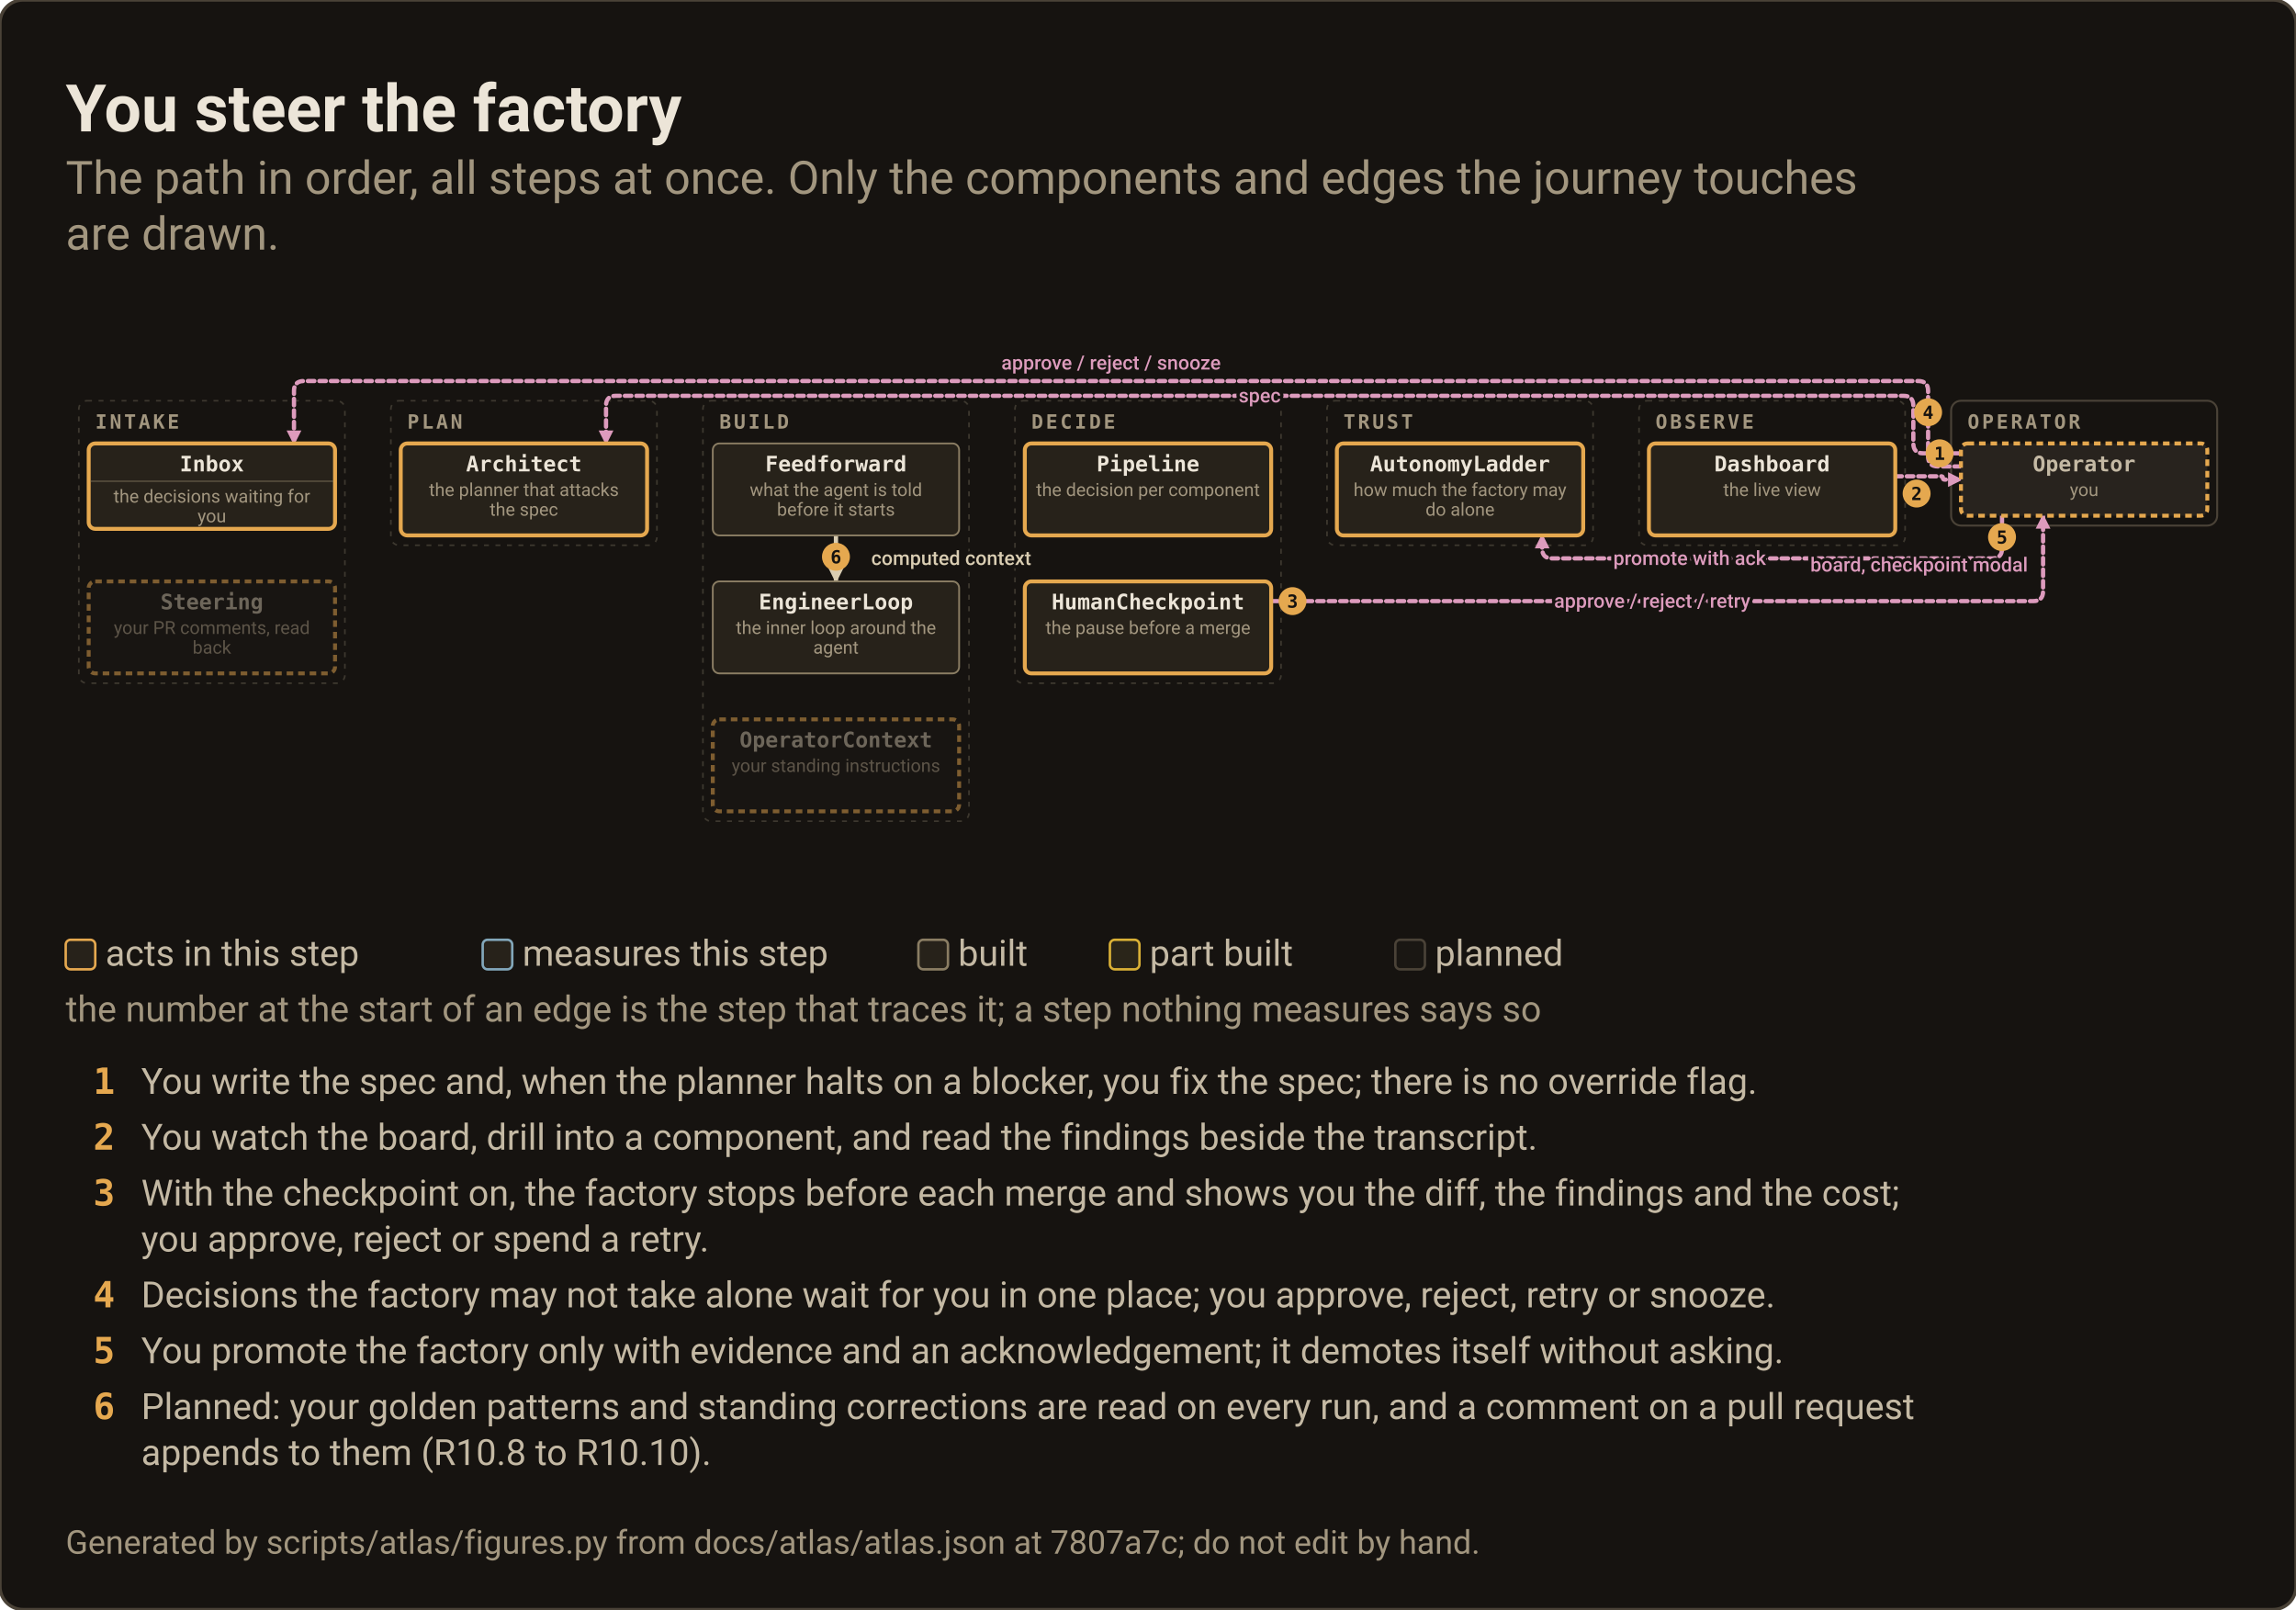
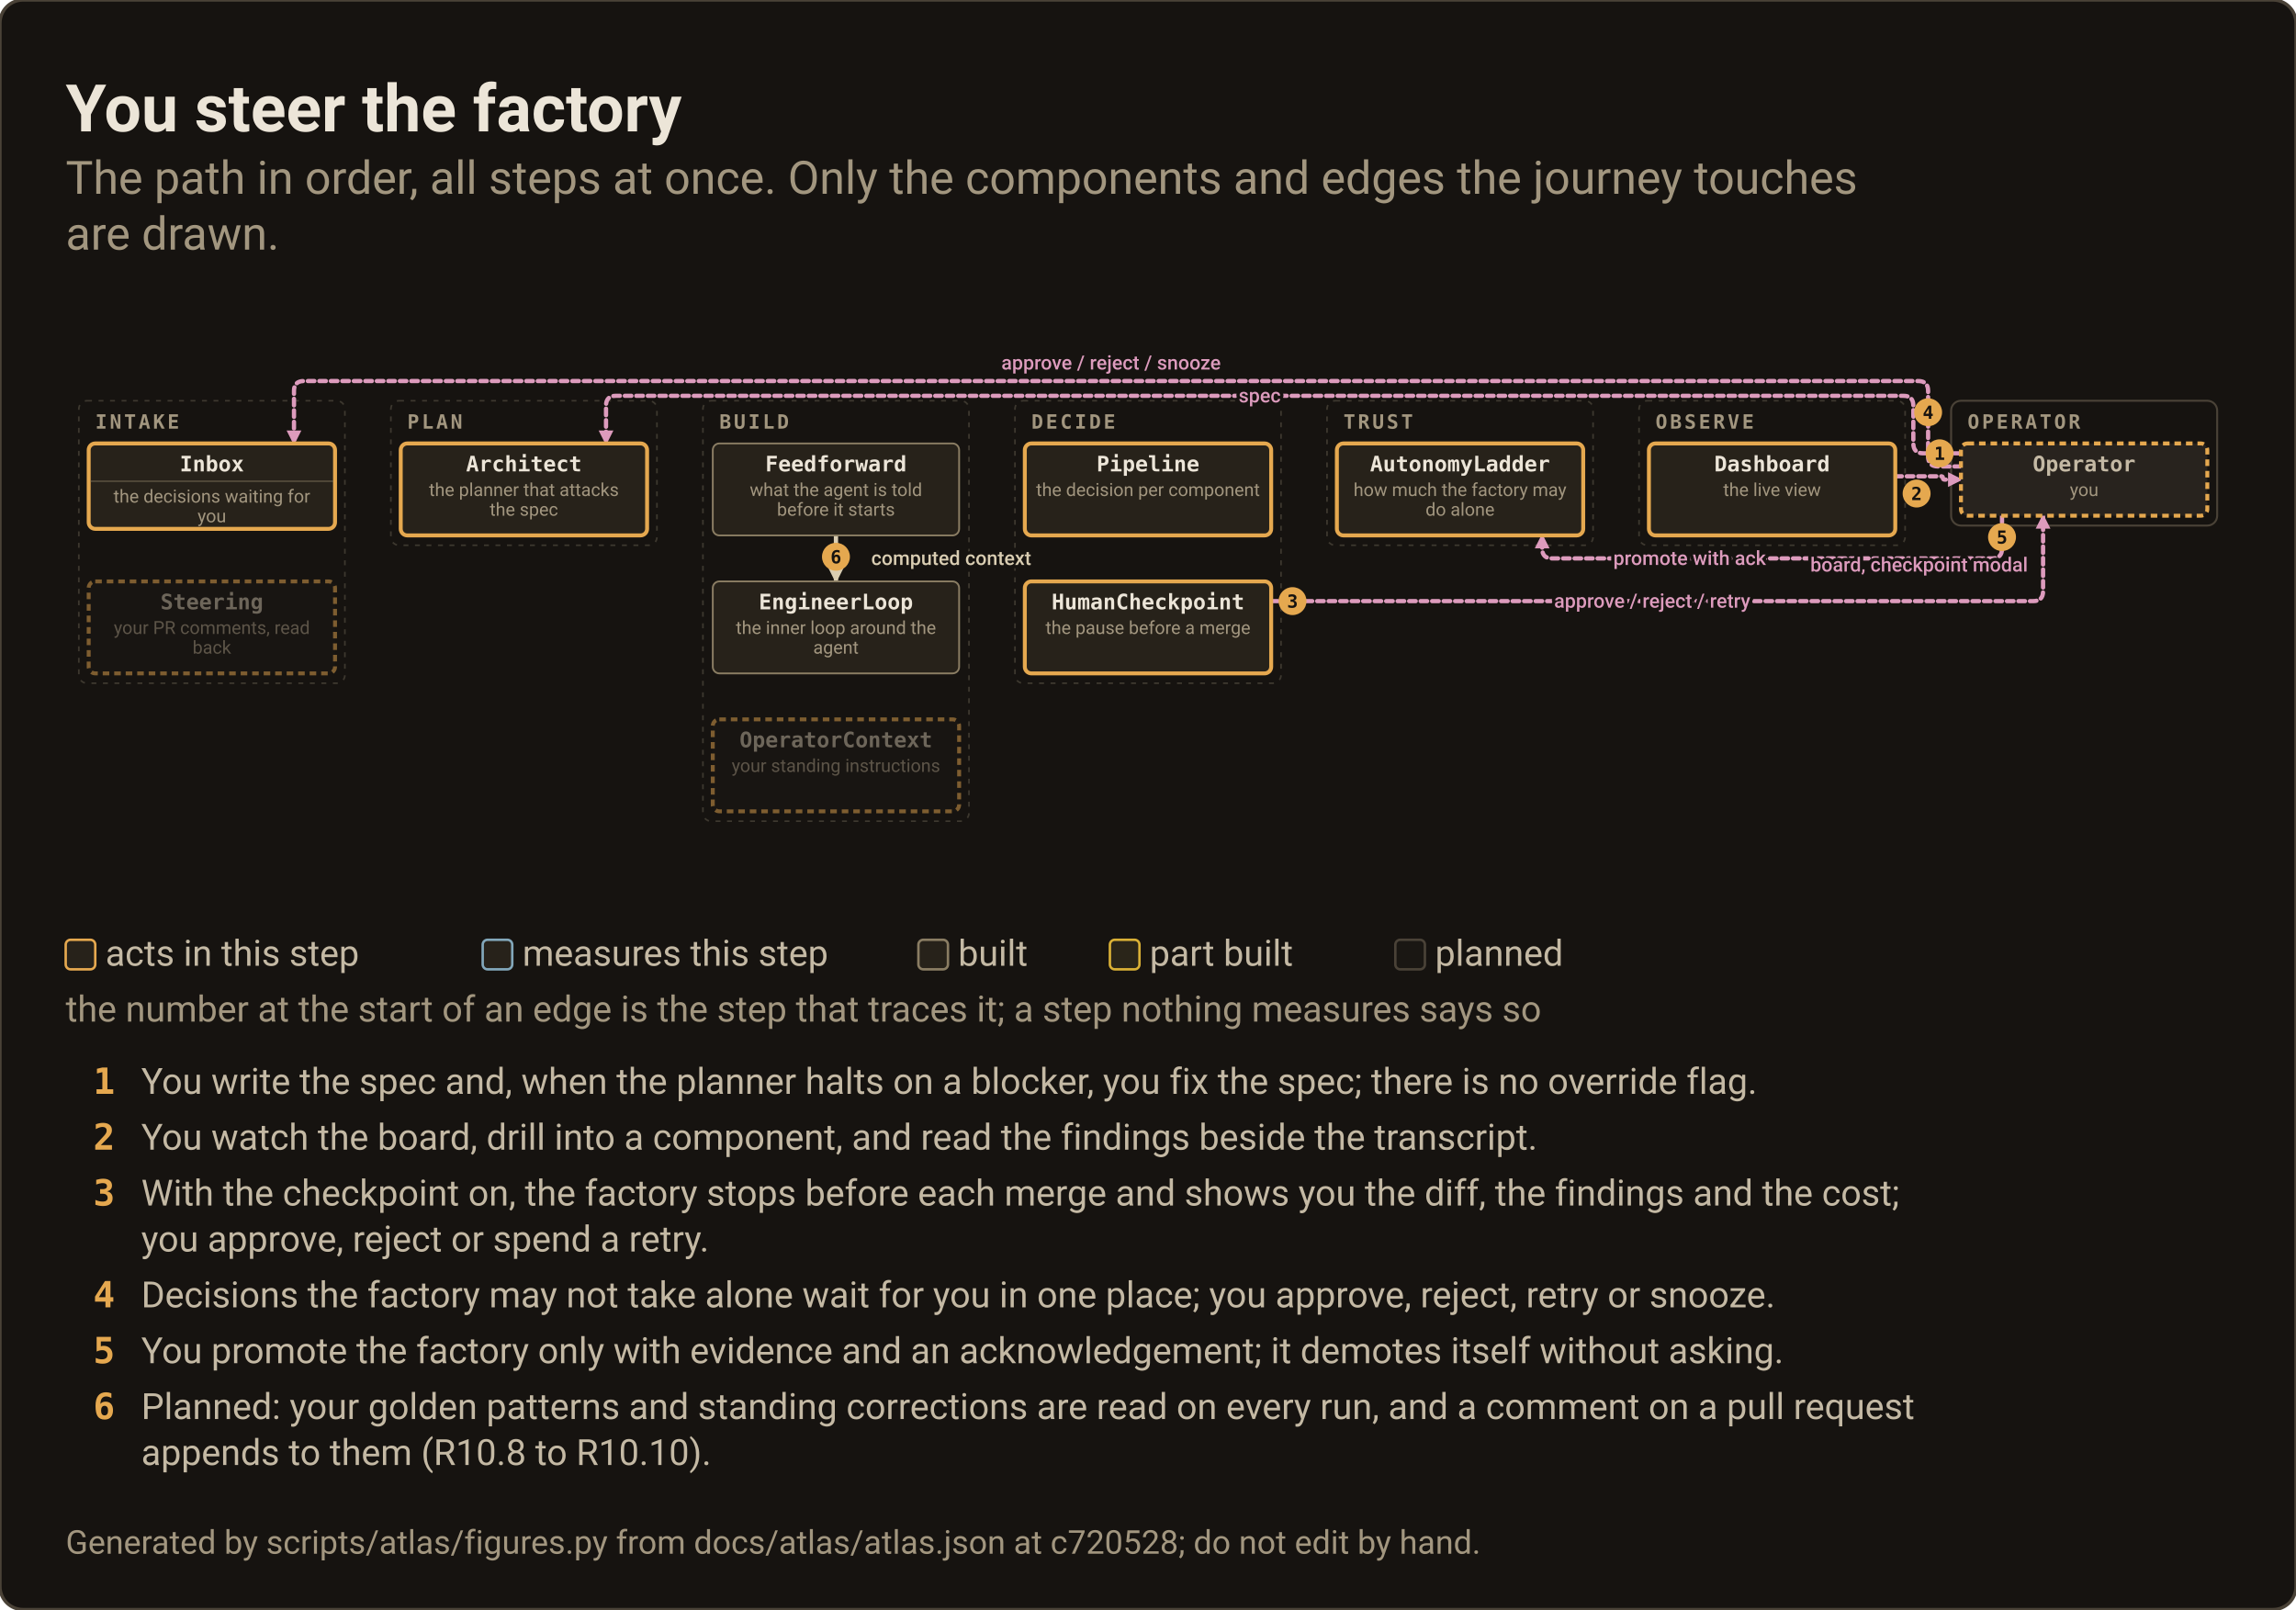
<svg xmlns="http://www.w3.org/2000/svg" width="1398" height="980" viewBox="0 0 1398 980" role="img" aria-label="Journey: You steer the factory">
  <rect x="0" y="0" width="1398" height="980" rx="14" fill="#161310" stroke="#4A4237" stroke-width="2" />
  <text x="40.0" y="80.0" class="c0">You steer the factory</text>
  <text x="40.0" y="118.0" class="c1">The path in order, all steps at once. Only the components and edges the journey touches</text>
  <text x="40.0" y="152.0" class="c1">are drawn.</text>
  <svg id="map" x="40.0" y="170.0" width="1318" height="380" viewBox="0 0 1318 380" overflow="visible">
    <defs>
      <marker id="map-m-work" viewBox="0 0 8 8" refX="7" refY="4" markerUnits="userSpaceOnUse" markerWidth="9" markerHeight="9" orient="auto-start-reverse">
        <path d="M0,0 L8,4 L0,8 z" fill="#D9CDB2" />
      </marker>
      <marker id="map-m-measure" viewBox="0 0 8 8" refX="7" refY="4" markerUnits="userSpaceOnUse" markerWidth="9" markerHeight="9" orient="auto-start-reverse">
        <path d="M0,0 L8,4 L0,8 z" fill="#82A7BA" />
      </marker>
      <marker id="map-m-feedback" viewBox="0 0 8 8" refX="7" refY="4" markerUnits="userSpaceOnUse" markerWidth="9" markerHeight="9" orient="auto-start-reverse">
        <path d="M0,0 L8,4 L0,8 z" fill="#E39A86" />
      </marker>
      <marker id="map-m-operator" viewBox="0 0 8 8" refX="7" refY="4" markerUnits="userSpaceOnUse" markerWidth="9" markerHeight="9" orient="auto-start-reverse">
        <path d="M0,0 L8,4 L0,8 z" fill="#DD9BBD" />
      </marker>
      <marker id="map-m-trust" viewBox="0 0 8 8" refX="7" refY="4" markerUnits="userSpaceOnUse" markerWidth="9" markerHeight="9" orient="auto-start-reverse">
        <path d="M0,0 L8,4 L0,8 z" fill="#B48EC9" />
      </marker>
      <marker id="map-m-learn" viewBox="0 0 8 8" refX="7" refY="4" markerUnits="userSpaceOnUse" markerWidth="9" markerHeight="9" orient="auto-start-reverse">
        <path d="M0,0 L8,4 L0,8 z" fill="#86C9A9" />
      </marker>
      <marker id="map-m-record" viewBox="0 0 8 8" refX="7" refY="4" markerUnits="userSpaceOnUse" markerWidth="9" markerHeight="9" orient="auto-start-reverse">
        <path d="M0,0 L8,4 L0,8 z" fill="#B7C27C" />
      </marker>
      <marker id="map-m-change" viewBox="0 0 8 8" refX="7" refY="4" markerUnits="userSpaceOnUse" markerWidth="9" markerHeight="9" orient="auto-start-reverse">
        <path d="M0,0 L8,4 L0,8 z" fill="#E26D5A" />
      </marker>
      <marker id="map-m-reach" viewBox="0 0 8 8" refX="7" refY="4" markerUnits="userSpaceOnUse" markerWidth="9" markerHeight="9" orient="auto-start-reverse">
        <path d="M0,0 L8,4 L0,8 z" fill="#E5A84F" />
      </marker>
    </defs>
    <style>#map .node.quiet{opacity:.42}#map .node.planned{opacity:.5}#map .node.planned.quiet{opacity:.3}#map .node.meas .node__box{stroke:#82A7BA;stroke-width:2.2}#map .node.acts .node__box{stroke:#E5A84F;stroke-width:2.4}#map .node__ring{display:none;fill:none;stroke:#82A7BA;stroke-width:1.6}#map .node.meas .node__ring{display:inline}#map .flow.planned{opacity:.35}#map .flowlbl.planned{opacity:.5}#map .flow.off,#map .flowlbl.off{display:none}#map .flow.hot{opacity:1;stroke-opacity:1;stroke-width:2.6}#map .flowlbl.hot{opacity:1}</style>
    <rect x="8.0" y="74.0" width="162.0" height="172.0" rx="5" fill="none" stroke="#A2967F" stroke-opacity=".28" stroke-width="1" stroke-dasharray="3 4" />
    <text x="18.0" y="91.0" class="t3">INTAKE</text>
    <rect x="198.0" y="74.0" width="162.0" height="88.0" rx="5" fill="none" stroke="#A2967F" stroke-opacity=".28" stroke-width="1" stroke-dasharray="3 4" />
    <text x="208.0" y="91.0" class="t3">PLAN</text>
    <rect x="388.0" y="74.0" width="162.0" height="256.0" rx="5" fill="none" stroke="#A2967F" stroke-opacity=".28" stroke-width="1" stroke-dasharray="3 4" />
    <text x="398.0" y="91.0" class="t3">BUILD</text>
    <rect x="578.0" y="74.0" width="162.0" height="172.0" rx="5" fill="none" stroke="#A2967F" stroke-opacity=".28" stroke-width="1" stroke-dasharray="3 4" />
    <text x="588.0" y="91.0" class="t3">DECIDE</text>
    <rect x="768.0" y="74.0" width="162.0" height="88.0" rx="5" fill="none" stroke="#A2967F" stroke-opacity=".28" stroke-width="1" stroke-dasharray="3 4" />
    <text x="778.0" y="91.0" class="t3">TRUST</text>
    <rect x="958.0" y="74.0" width="162.0" height="88.0" rx="5" fill="none" stroke="#A2967F" stroke-opacity=".28" stroke-width="1" stroke-dasharray="3 4" />
    <text x="968.0" y="91.0" class="t3">OBSERVE</text>
    <rect x="1148.0" y="74.0" width="162.0" height="76.0" rx="6" fill="none" stroke="#4A4237" stroke-width="1.2" />
    <text x="1158.0" y="91.0" class="t3">OPERATOR</text>
    <g data-layer="flow">
      <path id="map-f6" class="flow plan planned hot" data-edge="6" data-from="Operator" data-to="Architect" data-art="spec" data-kind="plan" data-layer="operator" d="M 1154.0 106.0 L 1131.0 106.0 Q 1125.0 106.0 1125.0 100.0 L 1125.0 77.0 Q 1125.0 71.0 1119.0 71.0 L 335.0 71.0 Q 329.0 71.0 329.0 77.0 L 329.0 100.0" fill="none" stroke="#DD9BBD" stroke-opacity="0.82" stroke-width="1.2" stroke-dasharray="4 3" stroke-linecap="round" marker-end="url(#map-m-operator)" />
      <path id="map-f65" class="flow observe planned hot" data-edge="65" data-from="Dashboard" data-to="Operator" data-art="board, checkpoint modal" data-kind="observe" data-layer="operator" d="M 1114.0 120.0 L 1142.0 120.0 Q 1143.0 120.0 1143.0 121.0 L 1143.0 121.0 Q 1143.0 122.0 1144.0 122.0 L 1154.0 122.0" fill="none" stroke="#DD9BBD" stroke-opacity="0.82" stroke-width="1.2" stroke-dasharray="4 3" stroke-linecap="round" marker-end="url(#map-m-operator)" />
      <path id="map-f45" class="flow trust planned hot" data-edge="45" data-from="HumanCheckpoint" data-to="Operator" data-art="approve / reject / retry" data-kind="trust" data-layer="operator" d="M 734.0 196.0 L 1198.0 196.0 Q 1204.0 196.0 1204.0 190.0 L 1204.0 144.0" fill="none" stroke="#DD9BBD" stroke-opacity="0.82" stroke-width="1.2" stroke-dasharray="4 3" stroke-linecap="round" marker-end="url(#map-m-operator)" />
      <path id="map-f66" class="flow trust planned hot" data-edge="66" data-from="Operator" data-to="Inbox" data-art="approve / reject / snooze" data-kind="trust" data-layer="operator" d="M 1154.0 114.0 L 1140.0 114.0 Q 1134.0 114.0 1134.0 108.0 L 1134.0 68.0 Q 1134.0 62.0 1128.0 62.0 L 145.0 62.0 Q 139.0 62.0 139.0 68.0 L 139.0 100.0" fill="none" stroke="#DD9BBD" stroke-opacity="0.82" stroke-width="1.2" stroke-dasharray="4 3" stroke-linecap="round" marker-end="url(#map-m-operator)" />
      <path id="map-f67" class="flow trust planned hot" data-edge="67" data-from="Operator" data-to="AutonomyLadder" data-art="promote with ack" data-kind="trust" data-layer="operator" d="M 1179.0 144.0 L 1179.0 164.0 Q 1179.0 170.0 1173.0 170.0 L 905.0 170.0 Q 899.0 170.0 899.0 164.0 L 899.0 156.0" fill="none" stroke="#DD9BBD" stroke-opacity="0.82" stroke-width="1.2" stroke-dasharray="4 3" stroke-linecap="round" marker-end="url(#map-m-operator)" />
      <path id="map-f13" class="flow build hot" data-edge="13" data-from="Feedforward" data-to="EngineerLoop" data-art="computed context" data-kind="build" data-layer="work" d="M 469.0 156.0 L 469.0 184.0" fill="none" stroke="#D9CDB2" stroke-opacity="0.82" stroke-width="1.2" stroke-linecap="round" marker-end="url(#map-m-work)" />
    </g>
    <g class="node built acts" data-id="Inbox" data-kind="store" data-state="built" data-region="intake" role="button" tabindex="0" aria-label="Inbox, the decisions waiting for you, built">
      <rect class="node__box" x="14.0" y="100.0" width="150.0" height="52.0" rx="4.0" fill="#27221A" stroke="#8A7D63" stroke-width="1.1" />
      <rect class="node__ring" x="17.0" y="103.0" width="144.0" height="46.0" rx="3.0" />
      <text x="89.0" y="117.0" class="t4">Inbox</text>
      <line x1="15.0" y1="123.0" x2="163.0" y2="123.0" stroke="#8A7D63" stroke-opacity=".45" stroke-width="1" />
      <g data-layer="job">
        <text x="89.0" y="136.0" class="t5">the decisions waiting for</text>
        <text x="89.0" y="148.0" class="t5">you</text>
      </g>
    </g>
    <g class="node planned acts" data-id="Steering" data-kind="component" data-state="planned" data-region="intake" role="button" tabindex="0" aria-label="Steering, your PR comments, read back, planned">
      <rect class="node__box" x="14.0" y="184.0" width="150.0" height="56.0" rx="4.0" fill="#1A1713" stroke="#4A4237" stroke-width="1.1" stroke-dasharray="4 3" />
      <rect class="node__ring" x="17.0" y="187.0" width="144.0" height="50.0" rx="3.0" />
      <text x="89.0" y="201.0" class="t6">Steering</text>
      <g data-layer="job">
        <text x="89.0" y="216.0" class="t5">your PR comments, read</text>
        <text x="89.0" y="228.0" class="t5">back</text>
      </g>
    </g>
    <g class="node built acts" data-id="Architect" data-kind="component" data-state="built" data-region="plan" role="button" tabindex="0" aria-label="Architect, the planner that attacks the spec, built">
      <rect class="node__box" x="204.0" y="100.0" width="150.0" height="56.0" rx="4.0" fill="#27221A" stroke="#8A7D63" stroke-width="1.1" />
      <rect class="node__ring" x="207.0" y="103.0" width="144.0" height="50.0" rx="3.0" />
      <text x="279.0" y="117.0" class="t4">Architect</text>
      <g data-layer="job">
        <text x="279.0" y="132.0" class="t5">the planner that attacks</text>
        <text x="279.0" y="144.0" class="t5">the spec</text>
      </g>
    </g>
    <g class="node built" data-id="Feedforward" data-kind="component" data-state="built" data-region="build" role="button" tabindex="0" aria-label="Feedforward, what the agent is told before it starts, built">
      <rect class="node__box" x="394.0" y="100.0" width="150.0" height="56.0" rx="4.0" fill="#27221A" stroke="#8A7D63" stroke-width="1.1" />
      <rect class="node__ring" x="397.0" y="103.0" width="144.0" height="50.0" rx="3.0" />
      <text x="469.0" y="117.0" class="t4">Feedforward</text>
      <g data-layer="job">
        <text x="469.0" y="132.0" class="t5">what the agent is told</text>
        <text x="469.0" y="144.0" class="t5">before it starts</text>
      </g>
    </g>
    <g class="node built" data-id="EngineerLoop" data-kind="component" data-state="built" data-region="build" role="button" tabindex="0" aria-label="EngineerLoop, the inner loop around the agent, built">
      <rect class="node__box" x="394.0" y="184.0" width="150.0" height="56.0" rx="4.0" fill="#27221A" stroke="#8A7D63" stroke-width="1.1" />
      <rect class="node__ring" x="397.0" y="187.0" width="144.0" height="50.0" rx="3.0" />
      <text x="469.0" y="201.0" class="t4">EngineerLoop</text>
      <g data-layer="job">
        <text x="469.0" y="216.0" class="t5">the inner loop around the</text>
        <text x="469.0" y="228.0" class="t5">agent</text>
      </g>
    </g>
    <g class="node planned acts" data-id="OperatorContext" data-kind="component" data-state="planned" data-region="build" role="button" tabindex="0" aria-label="OperatorContext, your standing instructions, planned">
      <rect class="node__box" x="394.0" y="268.0" width="150.0" height="56.0" rx="4.0" fill="#1A1713" stroke="#4A4237" stroke-width="1.1" stroke-dasharray="4 3" />
      <rect class="node__ring" x="397.0" y="271.0" width="144.0" height="50.0" rx="3.0" />
      <text x="469.0" y="285.0" class="t6">OperatorContext</text>
      <g data-layer="job">
        <text x="469.0" y="300.0" class="t5">your standing instructions</text>
      </g>
    </g>
    <g class="node built acts" data-id="Pipeline" data-kind="component" data-state="built" data-region="decide" role="button" tabindex="0" aria-label="Pipeline, the decision per component, built">
      <rect class="node__box" x="584.0" y="100.0" width="150.0" height="56.0" rx="4.0" fill="#27221A" stroke="#8A7D63" stroke-width="1.1" />
      <rect class="node__ring" x="587.0" y="103.0" width="144.0" height="50.0" rx="3.0" />
      <text x="659.0" y="117.0" class="t4">Pipeline</text>
      <g data-layer="job">
        <text x="659.0" y="132.0" class="t5">the decision per component</text>
      </g>
    </g>
    <g class="node built acts" data-id="HumanCheckpoint" data-kind="component" data-state="built" data-region="decide" role="button" tabindex="0" aria-label="HumanCheckpoint, the pause before a merge, built">
      <rect class="node__box" x="584.0" y="184.0" width="150.0" height="56.0" rx="4.0" fill="#27221A" stroke="#8A7D63" stroke-width="1.1" />
      <rect class="node__ring" x="587.0" y="187.0" width="144.0" height="50.0" rx="3.0" />
      <text x="659.0" y="201.0" class="t4">HumanCheckpoint</text>
      <g data-layer="job">
        <text x="659.0" y="216.0" class="t5">the pause before a merge</text>
      </g>
    </g>
    <g class="node built acts" data-id="AutonomyLadder" data-kind="component" data-state="built" data-region="trust" role="button" tabindex="0" aria-label="AutonomyLadder, how much the factory may do alone, built">
      <rect class="node__box" x="774.0" y="100.0" width="150.0" height="56.0" rx="4.0" fill="#27221A" stroke="#8A7D63" stroke-width="1.1" />
      <rect class="node__ring" x="777.0" y="103.0" width="144.0" height="50.0" rx="3.0" />
      <text x="849.0" y="117.0" class="t4">AutonomyLadder</text>
      <g data-layer="job">
        <text x="849.0" y="132.0" class="t5">how much the factory may</text>
        <text x="849.0" y="144.0" class="t5">do alone</text>
      </g>
    </g>
    <g class="node built acts" data-id="Dashboard" data-kind="component" data-state="built" data-region="observe" role="button" tabindex="0" aria-label="Dashboard, the live view, built">
      <rect class="node__box" x="964.0" y="100.0" width="150.0" height="56.0" rx="4.0" fill="#27221A" stroke="#8A7D63" stroke-width="1.1" />
      <rect class="node__ring" x="967.0" y="103.0" width="144.0" height="50.0" rx="3.0" />
      <text x="1039.0" y="117.0" class="t4">Dashboard</text>
      <g data-layer="job">
        <text x="1039.0" y="132.0" class="t5">the live view</text>
      </g>
    </g>
    <g class="node actor acts" data-id="Operator" data-kind="actor" data-state="planned" data-region="operator" role="button" tabindex="0" aria-label="Operator, you, outside">
      <rect class="node__box" x="1154.0" y="100.0" width="150.0" height="44.0" rx="4.0" fill="#28231E" stroke="#A2967F" stroke-width="1.1" stroke-dasharray="4 3" />
      <rect class="node__ring" x="1157.0" y="103.0" width="144.0" height="38.0" rx="3.0" />
      <text x="1229.0" y="117.0" class="t6">Operator</text>
      <g data-layer="job">
        <text x="1229.0" y="132.0" class="t5">you</text>
      </g>
    </g>
    <g data-layer="flow">
      <g class="flowlbl plan planned hot" data-edge="6" data-from="Operator" data-to="Architect" data-layer="operator">
        <text x="727.0" y="75.0" class="t1">spec</text>
      </g>
      <g class="flowlbl observe planned hot" data-edge="65" data-from="Dashboard" data-to="Operator" data-layer="operator">
        <text x="1128.5" y="178.0" class="t1">board, checkpoint modal</text>
      </g>
      <g class="flowlbl trust planned hot" data-edge="45" data-from="HumanCheckpoint" data-to="Operator" data-layer="operator">
        <text x="966.0" y="200.0" class="t1">approve / reject / retry</text>
      </g>
      <g class="flowlbl trust planned hot" data-edge="66" data-from="Operator" data-to="Inbox" data-layer="operator">
        <text x="636.5" y="55.0" class="t1">approve / reject / snooze</text>
      </g>
      <g class="flowlbl trust planned hot" data-edge="67" data-from="Operator" data-to="AutonomyLadder" data-layer="operator">
        <text x="988.8" y="174.0" class="t1">promote with ack</text>
      </g>
      <g class="flowlbl build hot" data-edge="13" data-from="Feedforward" data-to="EngineerLoop" data-layer="work">
        <text x="539.2" y="174.0" class="t2">computed context</text>
      </g>
    </g>
    <g data-layer="steps">
      <g class="step" data-edge="6">
        <circle cx="1141.0" cy="106.0" r="8.5" fill="#E5A84F" />
        <text x="1141.0" y="110.0" class="t0">1</text>
      </g>
      <g class="step" data-edge="65">
        <circle cx="1127.0" cy="130.5" r="8.5" fill="#E5A84F" />
        <text x="1127.0" y="134.5" class="t0">2</text>
      </g>
      <g class="step" data-edge="45">
        <circle cx="747.0" cy="196.0" r="8.5" fill="#E5A84F" />
        <text x="747.0" y="200.0" class="t0">3</text>
      </g>
      <g class="step" data-edge="66">
        <circle cx="1134.0" cy="81.0" r="8.5" fill="#E5A84F" />
        <text x="1134.0" y="85.0" class="t0">4</text>
      </g>
      <g class="step" data-edge="67">
        <circle cx="1179.0" cy="157.0" r="8.5" fill="#E5A84F" />
        <text x="1179.0" y="161.0" class="t0">5</text>
      </g>
      <g class="step" data-edge="13">
        <circle cx="469.0" cy="169.0" r="8.5" fill="#E5A84F" />
        <text x="469.0" y="173.0" class="t0">6</text>
      </g>
    </g>
    <style>#map .t0{font-family:ui-monospace,"SF Mono",SFMono-Regular,"JetBrains Mono",Menlo,Consolas,monospace;font-size:11.0px;font-weight:700;fill:#161310;text-anchor:middle}#map .t1{font-family:ui-sans-serif,system-ui,-apple-system,"SF Pro Text","Segoe UI",Roboto,"Helvetica Neue",Arial,sans-serif;font-size:12.0px;font-weight:500;fill:#DD9BBD;text-anchor:middle;paint-order:stroke;stroke:#161310;stroke-width:4;stroke-linejoin:round}#map .t2{font-family:ui-sans-serif,system-ui,-apple-system,"SF Pro Text","Segoe UI",Roboto,"Helvetica Neue",Arial,sans-serif;font-size:12.0px;font-weight:500;fill:#D9CDB2;text-anchor:middle;paint-order:stroke;stroke:#161310;stroke-width:4;stroke-linejoin:round}#map .t3{font-family:ui-monospace,"SF Mono",SFMono-Regular,"JetBrains Mono",Menlo,Consolas,monospace;font-size:12.0px;font-weight:600;fill:#A2967F;text-anchor:start;letter-spacing:.13em}#map .t4{font-family:ui-monospace,"SF Mono",SFMono-Regular,"JetBrains Mono",Menlo,Consolas,monospace;font-size:13.0px;font-weight:600;fill:#ECE5D8;text-anchor:middle}#map .t5{font-family:ui-sans-serif,system-ui,-apple-system,"SF Pro Text","Segoe UI",Roboto,"Helvetica Neue",Arial,sans-serif;font-size:11.0px;font-weight:400;fill:#A2967F;text-anchor:middle}#map .t6{font-family:ui-monospace,"SF Mono",SFMono-Regular,"JetBrains Mono",Menlo,Consolas,monospace;font-size:13.0px;font-weight:600;fill:#C4B9A4;text-anchor:middle}</style>
  </svg>
  <rect x="40.0" y="572.2" width="18" height="18" rx="3" fill="#27221A" stroke="#E5A84F" stroke-width="1.5" />
  <text x="64.2" y="588.0" class="c2">acts in this step</text>
  <rect x="293.9" y="572.2" width="18" height="18" rx="3" fill="#27221A" stroke="#82A7BA" stroke-width="1.5" />
  <text x="318.1" y="588.0" class="c2">measures this step</text>
  <rect x="559.2" y="572.2" width="18" height="18" rx="3" fill="#27221A" stroke="#8A7D63" stroke-width="1.5" />
  <text x="583.4" y="588.0" class="c2">built</text>
  <rect x="675.8" y="572.2" width="18" height="18" rx="3" fill="#2A2519" stroke="#D9B036" stroke-width="1.5" />
  <text x="700.0" y="588.0" class="c2">part built</text>
  <rect x="849.6" y="572.2" width="18" height="18" rx="3" fill="#1A1713" stroke="#4A4237" stroke-width="1.5" />
  <text x="873.8" y="588.0" class="c2">planned</text>
  <text x="40.0" y="622.0" class="c3">the number at the start of an edge is the step that traces it; a step nothing measures says so</text>
  <text x="70.0" y="666.0" class="c4">1</text>
  <text x="86.0" y="666.0" class="c2">You write the spec and, when the planner halts on a blocker, you fix the spec; there is no override flag.</text>
  <text x="70.0" y="700.0" class="c4">2</text>
  <text x="86.0" y="700.0" class="c2">You watch the board, drill into a component, and read the findings beside the transcript.</text>
  <text x="70.0" y="734.0" class="c4">3</text>
  <text x="86.0" y="734.0" class="c2">With the checkpoint on, the factory stops before each merge and shows you the diff, the findings and the cost;</text>
  <text x="86.0" y="762.0" class="c2">you approve, reject or spend a retry.</text>
  <text x="70.0" y="796.0" class="c4">4</text>
  <text x="86.0" y="796.0" class="c2">Decisions the factory may not take alone wait for you in one place; you approve, reject, retry or snooze.</text>
  <text x="70.0" y="830.0" class="c4">5</text>
  <text x="86.0" y="830.0" class="c2">You promote the factory only with evidence and an acknowledgement; it demotes itself without asking.</text>
  <text x="70.0" y="864.0" class="c4">6</text>
  <text x="86.0" y="864.0" class="c2">Planned: your golden patterns and standing corrections are read on every run, and a comment on a pull request</text>
  <text x="86.0" y="892.0" class="c2">appends to them (R10.8 to R10.10).</text>
-   <text x="40.0" y="946.0" class="c5">Generated by scripts/atlas/figures.py from docs/atlas/atlas.json at 7807a7c; do not edit by hand.</text>
+   <text x="40.0" y="946.0" class="c5">Generated by scripts/atlas/figures.py from docs/atlas/atlas.json at c720528; do not edit by hand.</text>
  <style>.c0{font-family:ui-sans-serif,system-ui,-apple-system,"SF Pro Text","Segoe UI",Roboto,"Helvetica Neue",Arial,sans-serif;font-size:40.0px;font-weight:600;fill:#ECE5D8;text-anchor:start}.c1{font-family:ui-sans-serif,system-ui,-apple-system,"SF Pro Text","Segoe UI",Roboto,"Helvetica Neue",Arial,sans-serif;font-size:28.0px;font-weight:400;fill:#A2967F;text-anchor:start}.c2{font-family:ui-sans-serif,system-ui,-apple-system,"SF Pro Text","Segoe UI",Roboto,"Helvetica Neue",Arial,sans-serif;font-size:22.0px;font-weight:400;fill:#C4B9A4;text-anchor:start}.c3{font-family:ui-sans-serif,system-ui,-apple-system,"SF Pro Text","Segoe UI",Roboto,"Helvetica Neue",Arial,sans-serif;font-size:22.0px;font-weight:400;fill:#A2967F;text-anchor:start}.c4{font-family:ui-monospace,"SF Mono",SFMono-Regular,"JetBrains Mono",Menlo,Consolas,monospace;font-size:22.0px;font-weight:700;fill:#E5A84F;text-anchor:end}.c5{font-family:ui-sans-serif,system-ui,-apple-system,"SF Pro Text","Segoe UI",Roboto,"Helvetica Neue",Arial,sans-serif;font-size:20.0px;font-weight:400;fill:#A2967F;text-anchor:start}</style>
</svg>
